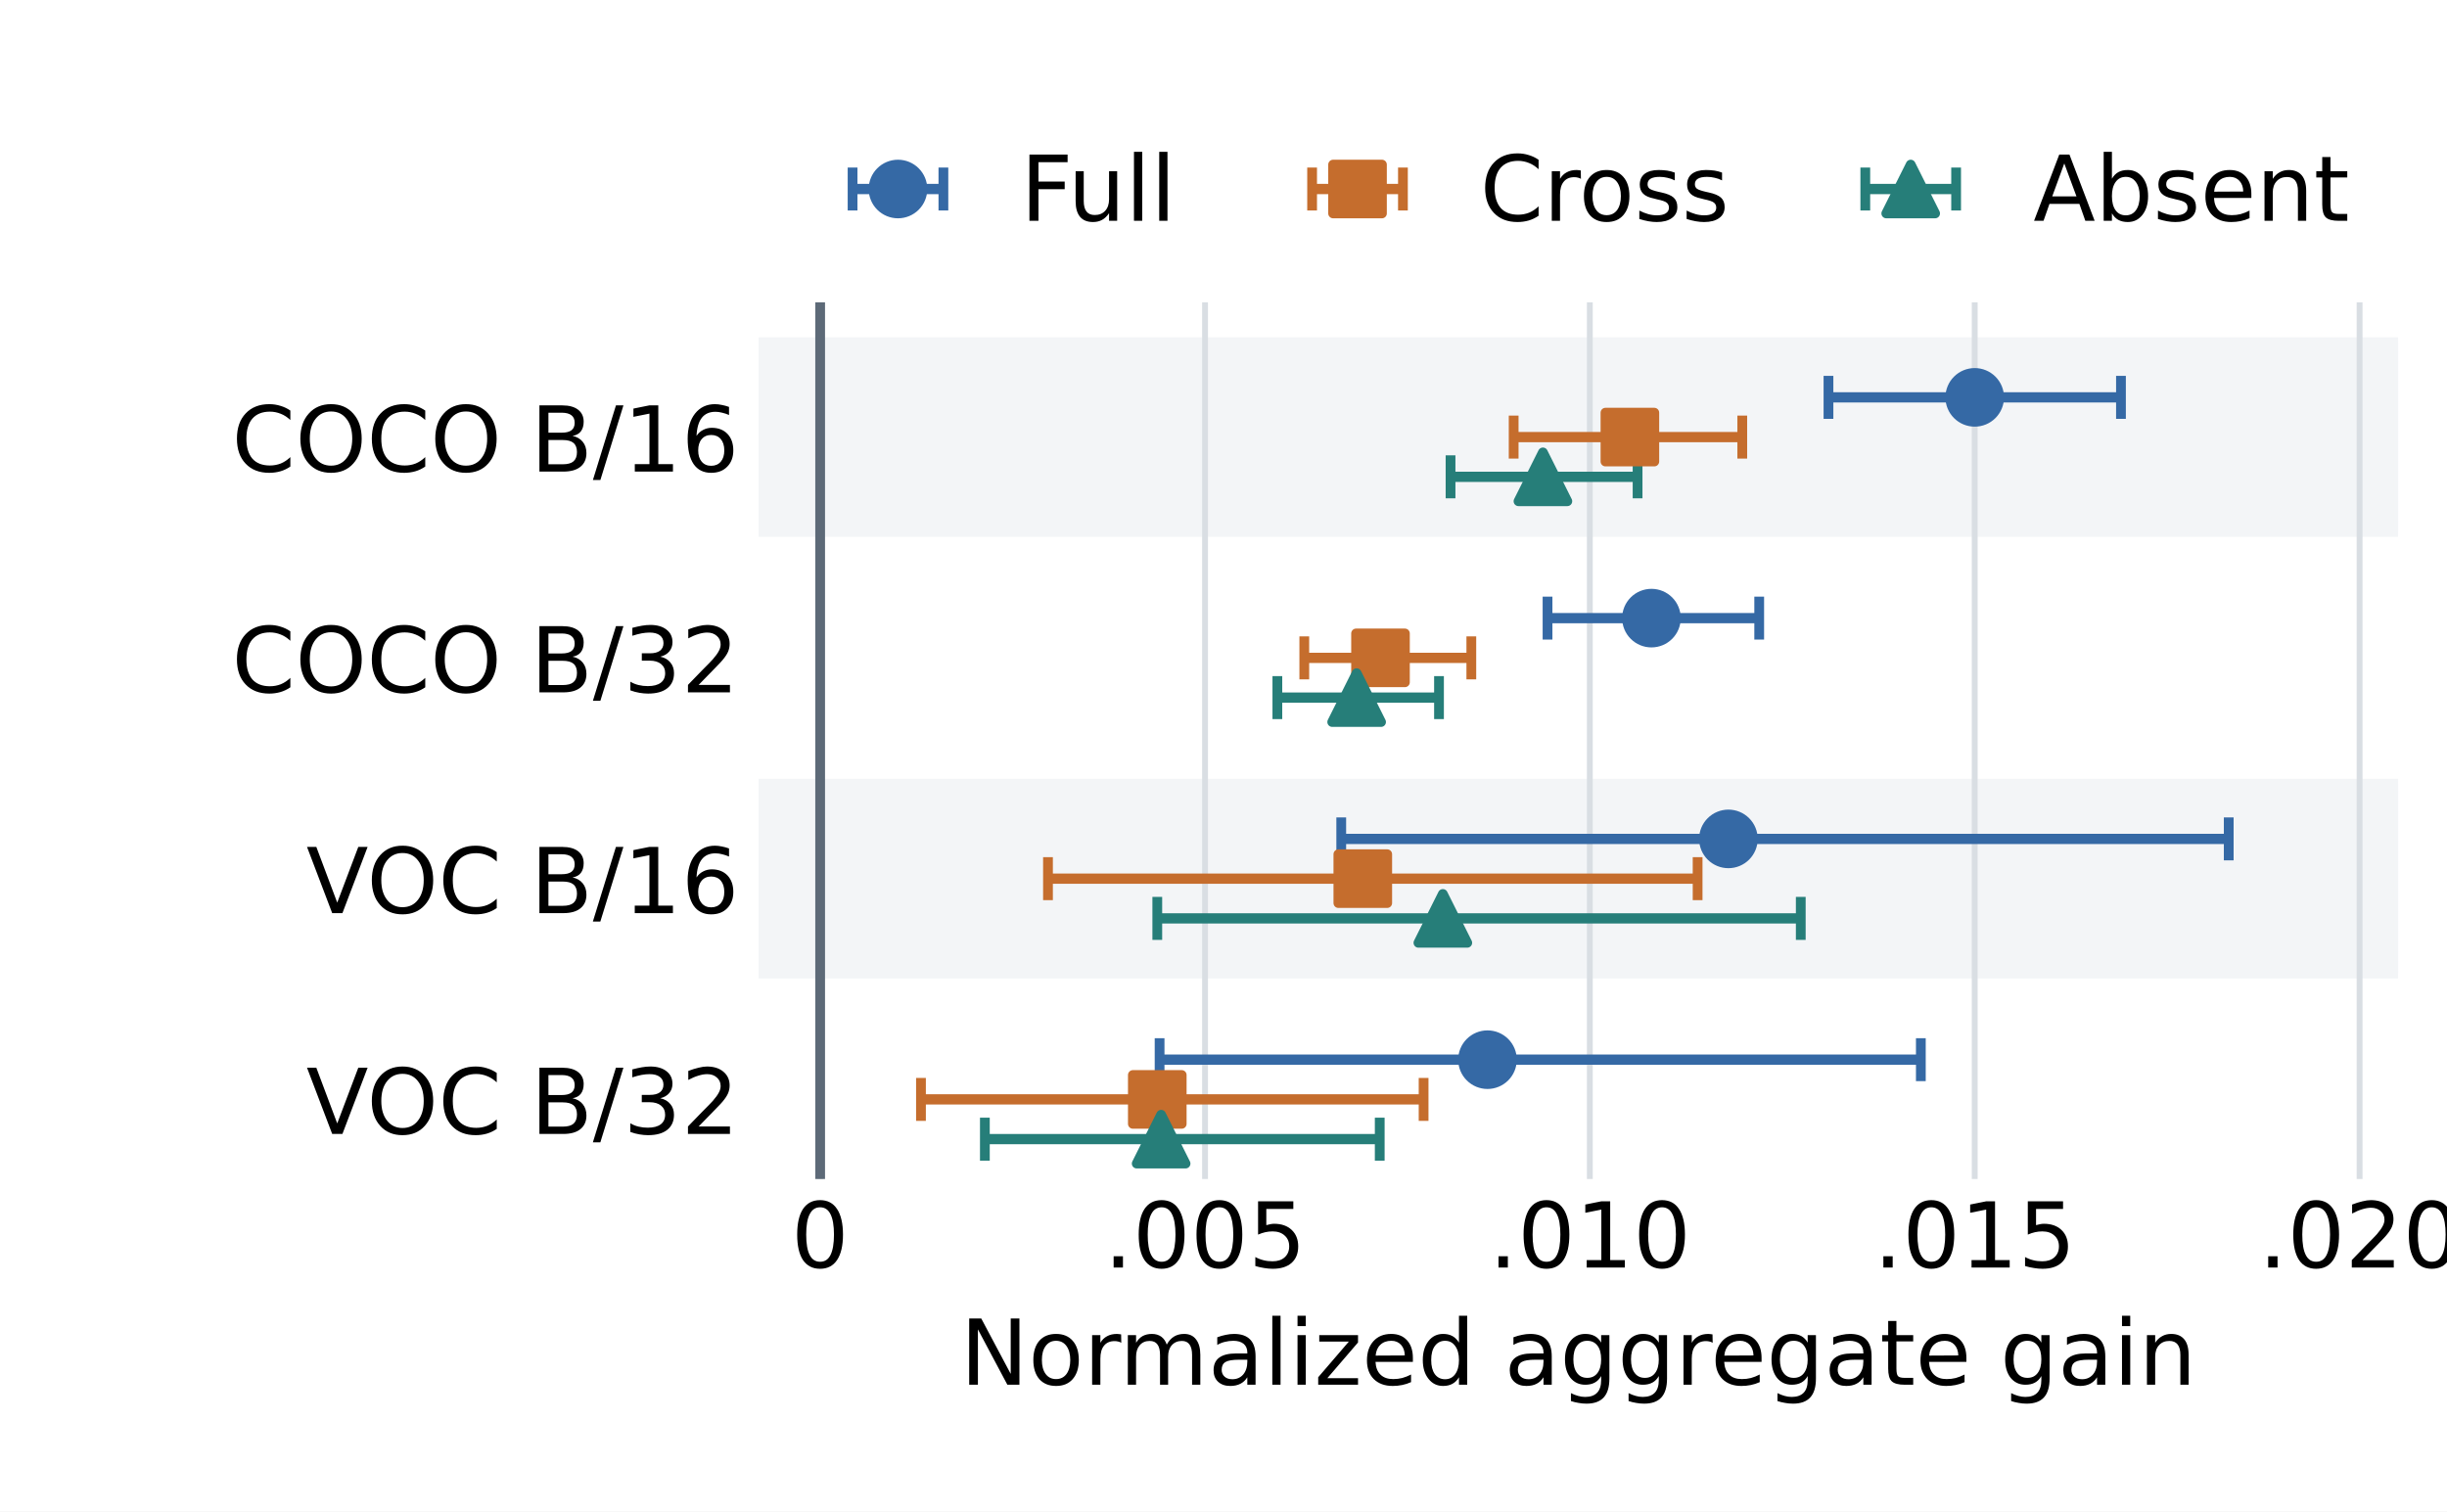
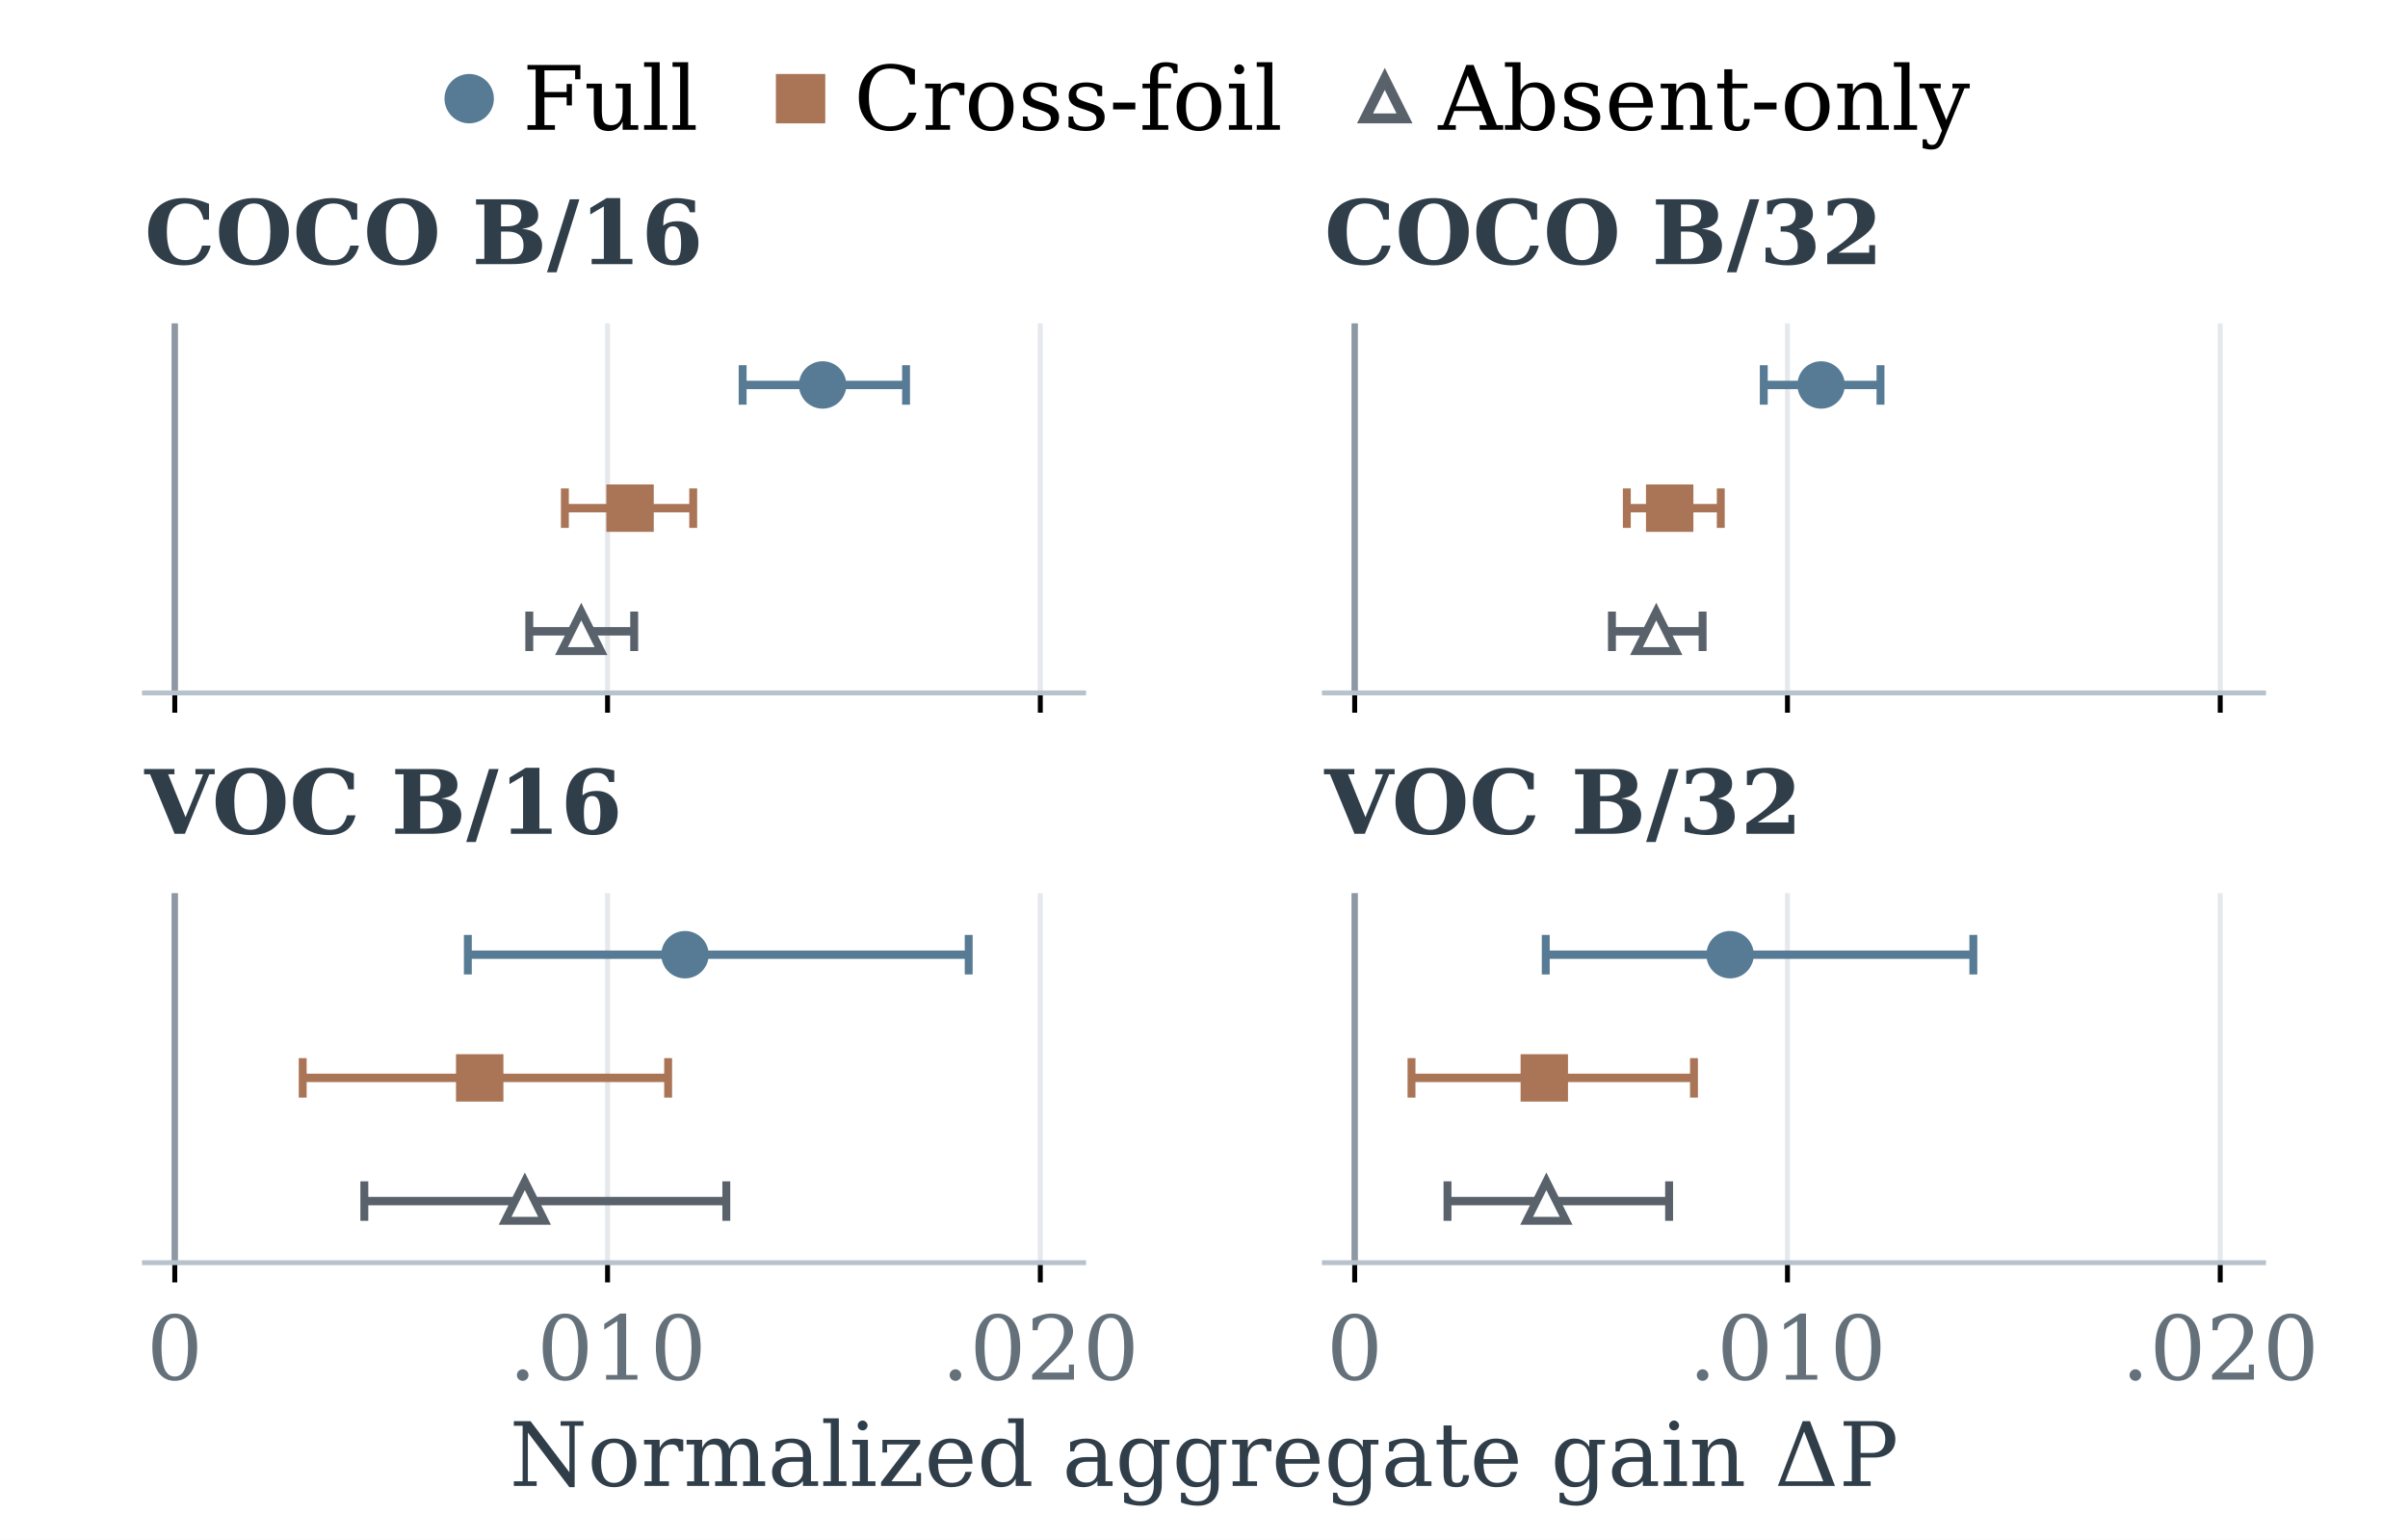
- <svg xmlns="http://www.w3.org/2000/svg" xmlns:xlink="http://www.w3.org/1999/xlink" width="250.56pt" height="154.8pt" version="1.1" viewBox="0 0 250.56 154.8">
+ <svg xmlns="http://www.w3.org/2000/svg" xmlns:xlink="http://www.w3.org/1999/xlink" width="243.78pt" height="155.906pt" viewBox="0 0 243.78 155.906" version="1.1">
  <defs>
    <style type="text/css">*{stroke-linejoin: round; stroke-linecap: butt}</style>
  </defs>
-   <g id="h">
-     <g id="i">
-       <path d="m0 154.8h250.56v-154.8h-250.56z" fill="#fff" />
-     </g>
-     <g id="j">
-       <g id="k">
-         <path d="m77.674 120.74h167.88v-89.784h-167.88z" fill="#fff" />
-       </g>
-       <g id="l">
-         <path d="m77.674 54.486h167.88v-19.445h-167.88z" clip-path="url(#a)" fill="#f3f5f7" stroke="#f3f5f7" />
-       </g>
-       <g id="m">
-         <path d="m77.674 99.705h167.88v-19.445h-167.88z" clip-path="url(#a)" fill="#f3f5f7" stroke="#f3f5f7" />
-       </g>
-       <g id="n">
-         <g id="o">
-           <g id="p">
-             <path d="m83.979 120.74v-89.784" clip-path="url(#a)" fill="none" stroke="#d9dee3" stroke-linecap="square" stroke-width=".6" />
-           </g>
-           <g id="q">
-             <text transform="rotate(-0 83.979 129.81)" x="83.979" y="129.811" font-family="'DejaVu Sans'" font-size="9.3px" text-anchor="middle">0</text>
-           </g>
-         </g>
-         <g id="r">
-           <g id="s">
-             <path d="m123.39 120.74v-89.784" clip-path="url(#a)" fill="none" stroke="#d9dee3" stroke-linecap="square" stroke-width=".6" />
-           </g>
-           <g id="t">
-             <text transform="rotate(-0 123.39 129.81)" x="123.386" y="129.811" font-family="'DejaVu Sans'" font-size="9.3px" text-anchor="middle">.005</text>
-           </g>
-         </g>
-         <g id="u">
-           <g id="v">
-             <path d="m162.79 120.74v-89.784" clip-path="url(#a)" fill="none" stroke="#d9dee3" stroke-linecap="square" stroke-width=".6" />
-           </g>
-           <g id="w">
-             <text transform="rotate(-0 162.79 129.81)" x="162.793" y="129.811" font-family="'DejaVu Sans'" font-size="9.3px" text-anchor="middle">.010</text>
-           </g>
-         </g>
-         <g id="x">
-           <g id="y">
-             <path d="m202.2 120.74v-89.784" clip-path="url(#a)" fill="none" stroke="#d9dee3" stroke-linecap="square" stroke-width=".6" />
-           </g>
-           <g id="z">
-             <text transform="rotate(-0 202.2 129.81)" x="202.201" y="129.811" font-family="'DejaVu Sans'" font-size="9.3px" text-anchor="middle">.015</text>
-           </g>
-         </g>
-         <g id="aa">
-           <g id="ab">
-             <path d="m241.61 120.74v-89.784" clip-path="url(#a)" fill="none" stroke="#d9dee3" stroke-linecap="square" stroke-width=".6" />
-           </g>
-           <g id="ac">
-             <text transform="rotate(-0 241.61 129.81)" x="241.608" y="129.811" font-family="'DejaVu Sans'" font-size="9.3px" text-anchor="middle">.020</text>
-           </g>
-         </g>
-         <g id="ad">
-           <text transform="rotate(-0 161.61 141.81)" x="161.611" y="141.811" font-family="'DejaVu Sans'" font-size="9.3px" text-anchor="middle">Normalized aggregate gain</text>
-         </g>
-       </g>
-       <g id="ae">
-         <g id="af">
-           <g id="ag">
-             <text transform="rotate(-0 75.674 48.297)" x="75.674" y="48.297" font-family="'DejaVu Sans'" font-size="9.3px" text-anchor="end">COCO B/16</text>
-           </g>
-         </g>
-         <g id="ah">
-           <g id="ai">
-             <text transform="rotate(-0 75.674 70.907)" x="75.674" y="70.907" font-family="'DejaVu Sans'" font-size="9.3px" text-anchor="end">COCO B/32</text>
-           </g>
-         </g>
-         <g id="aj">
-           <g id="ak">
-             <text transform="rotate(-0 75.674 93.516)" x="75.674" y="93.516" font-family="'DejaVu Sans'" font-size="9.3px" text-anchor="end">VOC B/16</text>
-           </g>
-         </g>
-         <g id="al">
-           <g id="am">
-             <text transform="rotate(-0 75.674 116.13)" x="75.674" y="116.126" font-family="'DejaVu Sans'" font-size="9.3px" text-anchor="end">VOC B/32</text>
-           </g>
-         </g>
-       </g>
-       <g id="an">
-         <path d="m83.979 120.74v-89.784" clip-path="url(#a)" fill="none" stroke="#5d6a78" stroke-linecap="square" />
-       </g>
-       <g id="ao" fill="none" stroke="#3569a5" stroke-width="1.05">
-         <path d="m187.23 40.694h29.95" clip-path="url(#a)" />
-         <path d="m158.46 63.303h21.674" clip-path="url(#a)" />
-         <path d="m137.34 85.913h90.873" clip-path="url(#a)" />
-         <path d="m118.74 108.52h77.948" clip-path="url(#a)" />
-       </g>
-       <g id="ap">
-         <defs>
-           <path id="d" d="m0 2.2v-4.4" stroke="#3569a5" />
-         </defs>
-         <g clip-path="url(#a)" fill="#3569a5" stroke="#3569a5">
-           <use x="187.226" y="40.694" xlink:href="#d" />
-           <use x="158.459" y="63.303" xlink:href="#d" />
-           <use x="137.336" y="85.913" xlink:href="#d" />
-           <use x="118.736" y="108.523" xlink:href="#d" />
-         </g>
-       </g>
-       <g id="aq">
-         <g clip-path="url(#a)" fill="#3569a5" stroke="#3569a5">
-           <use x="217.176" y="40.694" xlink:href="#d" />
-           <use x="180.133" y="63.303" xlink:href="#d" />
-           <use x="228.21" y="85.913" xlink:href="#d" />
-           <use x="196.684" y="108.523" xlink:href="#d" />
-         </g>
-       </g>
-       <g id="ar" fill="none" stroke="#c56d2d" stroke-width="1.05">
-         <path d="m154.99 44.763h23.408" clip-path="url(#a)" />
-         <path d="m133.55 67.373h17.103" clip-path="url(#a)" />
-         <path d="m107.31 89.983h66.52" clip-path="url(#a)" />
-         <path d="m94.303 112.59h51.466" clip-path="url(#a)" />
-       </g>
-       <g id="as">
-         <defs>
-           <path id="b" d="m0 2.2v-4.4" stroke="#c56d2d" />
-         </defs>
-         <g clip-path="url(#a)" fill="#c56d2d" stroke="#c56d2d">
-           <use x="154.991" y="44.763" xlink:href="#b" />
-           <use x="133.553" y="67.373" xlink:href="#b" />
-           <use x="107.308" y="89.983" xlink:href="#b" />
-           <use x="94.303" y="112.593" xlink:href="#b" />
-         </g>
-       </g>
-       <g id="at">
-         <g clip-path="url(#a)" fill="#c56d2d" stroke="#c56d2d">
-           <use x="178.399" y="44.763" xlink:href="#b" />
-           <use x="150.656" y="67.373" xlink:href="#b" />
-           <use x="173.827" y="89.983" xlink:href="#b" />
-           <use x="145.769" y="112.593" xlink:href="#b" />
-         </g>
-       </g>
-       <g id="au" fill="none" stroke="#267e79" stroke-width="1.05">
-         <path d="m148.53 48.833h19.152" clip-path="url(#a)" />
-         <path d="m130.79 71.443h16.551" clip-path="url(#a)" />
-         <path d="m118.5 94.053h65.889" clip-path="url(#a)" />
-         <path d="m100.85 116.66h40.432" clip-path="url(#a)" />
-       </g>
-       <g id="av">
-         <defs>
-           <path id="c" d="m0 2.2v-4.4" stroke="#267e79" />
-         </defs>
-         <g clip-path="url(#a)" fill="#267e79" stroke="#267e79">
-           <use x="148.528" y="48.833" xlink:href="#c" />
-           <use x="130.795" y="71.443" xlink:href="#c" />
-           <use x="118.5" y="94.053" xlink:href="#c" />
-           <use x="100.845" y="116.663" xlink:href="#c" />
-         </g>
-       </g>
-       <g id="aw">
-         <g clip-path="url(#a)" fill="#267e79" stroke="#267e79">
-           <use x="167.68" y="48.833" xlink:href="#c" />
-           <use x="147.346" y="71.443" xlink:href="#c" />
-           <use x="184.389" y="94.053" xlink:href="#c" />
-           <use x="141.277" y="116.663" xlink:href="#c" />
-         </g>
-       </g>
-       <g id="ax">
-         <defs>
-           <path id="f" d="m0 2.5c0.663 0 1.299-0.263 1.768-0.732s0.732-1.105 0.732-1.768-0.263-1.299-0.732-1.768-1.105-0.732-1.768-0.732-1.299 0.263-1.768 0.732-0.732 1.105-0.732 1.768 0.263 1.299 0.732 1.768 1.105 0.732 1.768 0.732z" stroke="#3569a5" />
-         </defs>
-         <g clip-path="url(#a)" fill="#3569a5" stroke="#3569a5">
-           <use x="202.201" y="40.694" xlink:href="#f" />
-           <use x="169.099" y="63.303" xlink:href="#f" />
-           <use x="176.98" y="85.913" xlink:href="#f" />
-           <use x="152.311" y="108.523" xlink:href="#f" />
-         </g>
-       </g>
-       <g id="ay">
-         <defs>
-           <path id="g" d="m-2.5 2.5h5v-5h-5z" stroke="#c56d2d" />
-         </defs>
-         <g clip-path="url(#a)" fill="#c56d2d" stroke="#c56d2d">
-           <use x="166.892" y="44.763" xlink:href="#g" />
-           <use x="141.356" y="67.373" xlink:href="#g" />
-           <use x="139.543" y="89.983" xlink:href="#g" />
-           <use x="118.5" y="112.593" xlink:href="#g" />
-         </g>
-       </g>
-       <g id="az">
-         <defs>
-           <path id="e" d="m0-2.5-2.5 5h5z" stroke="#267e79" />
-         </defs>
-         <g clip-path="url(#a)" fill="#267e79" stroke="#267e79">
-           <use x="157.986" y="48.833" xlink:href="#e" />
-           <use x="138.913" y="71.443" xlink:href="#e" />
-           <use x="147.74" y="94.053" xlink:href="#e" />
-           <use x="118.894" y="116.663" xlink:href="#e" />
-         </g>
-       </g>
-       <g id="ba">
-         <g id="bb">
-           <path d="m87.299 19.357h9.3" fill="none" stroke="#3569a5" stroke-width="1.05" />
-         </g>
-         <g id="bc">
-           <use x="87.299" y="19.357" fill="#3569a5" stroke="#3569a5" xlink:href="#d" />
-         </g>
-         <g id="bd">
-           <use x="96.599" y="19.357" fill="#3569a5" stroke="#3569a5" xlink:href="#d" />
-         </g>
-         <g id="be">
-           <use x="91.949" y="19.357" fill="#3569a5" stroke="#3569a5" xlink:href="#f" />
-         </g>
-         <g id="bf">
-           <text transform="rotate(-0 104.5 22.612)" x="104.504" y="22.612" font-family="'DejaVu Sans'" font-size="9.3px">Full</text>
-         </g>
-         <g id="bg">
-           <path d="m134.35 19.357h9.3" fill="none" stroke="#c56d2d" stroke-width="1.05" />
-         </g>
-         <g id="bh">
-           <use x="134.353" y="19.357" fill="#c56d2d" stroke="#c56d2d" xlink:href="#b" />
-         </g>
-         <g id="bi">
-           <use x="143.653" y="19.357" fill="#c56d2d" stroke="#c56d2d" xlink:href="#b" />
-         </g>
-         <g id="bj">
-           <use x="139.003" y="19.357" fill="#c56d2d" stroke="#c56d2d" xlink:href="#g" />
-         </g>
-         <g id="bk">
-           <text transform="rotate(-0 151.56 22.612)" x="151.558" y="22.612" font-family="'DejaVu Sans'" font-size="9.3px">Cross</text>
-         </g>
-         <g id="bl">
-           <path d="m191 19.357h9.3" fill="none" stroke="#267e79" stroke-width="1.05" />
-         </g>
-         <g id="bm">
-           <use x="190.996" y="19.357" fill="#267e79" stroke="#267e79" xlink:href="#c" />
-         </g>
-         <g id="bn">
-           <use x="200.296" y="19.357" fill="#267e79" stroke="#267e79" xlink:href="#c" />
-         </g>
-         <g id="bo">
-           <use x="195.646" y="19.357" fill="#267e79" stroke="#267e79" xlink:href="#e" />
-         </g>
-         <g id="bp">
-           <text transform="rotate(-0 208.2 22.612)" x="208.201" y="22.612" font-family="'DejaVu Sans'" font-size="9.3px">Absent</text>
-         </g>
+   <g id="figure_1">
+     <g id="patch_1">
+       <path d="M 0 155.906  L 243.78 155.906  L 243.78 0  L 0 0  z " style="fill: #ffffff" />
+     </g>
+     <g id="axes_1">
+       <g id="patch_2">
+         <path d="M 14.627 70.157  L 109.701 70.157  L 109.701 32.74  L 14.627 32.74  z " style="fill: #ffffff" />
+       </g>
+       <g id="line2d_1">
+         <path d="M 17.694 70.157  L 17.694 32.74  " clip-path="url(#pe56bb633c8)" style="fill: none; stroke: #8d98a4; stroke-width: 0.65; stroke-linecap: round" />
+       </g>
+       <g id="line2d_2">
+         <path d="M 61.507 70.157  L 61.507 32.74  " clip-path="url(#pe56bb633c8)" style="fill: none; stroke: #e5e8ec; stroke-width: 0.5; stroke-linecap: round" />
+       </g>
+       <g id="line2d_3">
+         <path d="M 105.319 70.157  L 105.319 32.74  " clip-path="url(#pe56bb633c8)" style="fill: none; stroke: #e5e8ec; stroke-width: 0.5; stroke-linecap: round" />
+       </g>
+       <g id="matplotlib.axis_1">
+         <g id="xtick_1">
+           <g id="line2d_4">
+             <defs>
+               <path id="m0c79286237" d="M 0 0  L 0 2  " style="stroke: #000000; stroke-width: 0.5" />
+             </defs>
+             <g>
+               <use xlink:href="#m0c79286237" x="17.694" y="70.157" style="stroke: #000000; stroke-width: 0.5" />
+             </g>
+           </g>
+         </g>
+         <g id="xtick_2">
+           <g id="line2d_5">
+             <g>
+               <use xlink:href="#m0c79286237" x="61.507" y="70.157" style="stroke: #000000; stroke-width: 0.5" />
+             </g>
+           </g>
+         </g>
+         <g id="xtick_3">
+           <g id="line2d_6">
+             <g>
+               <use xlink:href="#m0c79286237" x="105.319" y="70.157" style="stroke: #000000; stroke-width: 0.5" />
+             </g>
+           </g>
+         </g>
+       </g>
+       <g id="matplotlib.axis_2" />
+       <g id="LineCollection_1">
+         <path d="M 75.182 38.976  L 91.726 38.976  " clip-path="url(#pe56bb633c8)" style="fill: none; stroke: #577b95; stroke-width: 0.85" />
+       </g>
+       <g id="line2d_7">
+         <defs>
+           <path id="m65829a026d" d="M 0 2  L 0 -2  " style="stroke: #577b95; stroke-width: 0.8" />
+         </defs>
+         <g clip-path="url(#pe56bb633c8)">
+           <use xlink:href="#m65829a026d" x="75.182" y="38.976" style="fill: #577b95; stroke: #577b95; stroke-width: 0.8" />
+         </g>
+       </g>
+       <g id="line2d_8">
+         <g clip-path="url(#pe56bb633c8)">
+           <use xlink:href="#m65829a026d" x="91.726" y="38.976" style="fill: #577b95; stroke: #577b95; stroke-width: 0.8" />
+         </g>
+       </g>
+       <g id="LineCollection_2">
+         <path d="M 57.187 51.449  L 70.179 51.449  " clip-path="url(#pe56bb633c8)" style="fill: none; stroke: #aa7556; stroke-width: 0.85" />
+       </g>
+       <g id="line2d_9">
+         <defs>
+           <path id="ma443a0b79e" d="M 0 2  L 0 -2  " style="stroke: #aa7556; stroke-width: 0.8" />
+         </defs>
+         <g clip-path="url(#pe56bb633c8)">
+           <use xlink:href="#ma443a0b79e" x="57.187" y="51.449" style="fill: #aa7556; stroke: #aa7556; stroke-width: 0.8" />
+         </g>
+       </g>
+       <g id="line2d_10">
+         <g clip-path="url(#pe56bb633c8)">
+           <use xlink:href="#ma443a0b79e" x="70.179" y="51.449" style="fill: #aa7556; stroke: #aa7556; stroke-width: 0.8" />
+         </g>
+       </g>
+       <g id="LineCollection_3">
+         <path d="M 53.584 63.921  L 64.203 63.921  " clip-path="url(#pe56bb633c8)" style="fill: none; stroke: #59616b; stroke-width: 0.85" />
+       </g>
+       <g id="line2d_11">
+         <defs>
+           <path id="m7bdd3cff75" d="M 0 2  L 0 -2  " style="stroke: #59616b; stroke-width: 0.8" />
+         </defs>
+         <g clip-path="url(#pe56bb633c8)">
+           <use xlink:href="#m7bdd3cff75" x="53.584" y="63.921" style="fill: #59616b; stroke: #59616b; stroke-width: 0.8" />
+         </g>
+       </g>
+       <g id="line2d_12">
+         <g clip-path="url(#pe56bb633c8)">
+           <use xlink:href="#m7bdd3cff75" x="64.203" y="63.921" style="fill: #59616b; stroke: #59616b; stroke-width: 0.8" />
+         </g>
+       </g>
+       <g id="line2d_13">
+         <defs>
+           <path id="ma5262f2f21" d="M 0 2  C 0.53 2 1.039 1.789 1.414 1.414  C 1.789 1.039 2 0.53 2 0  C 2 -0.53 1.789 -1.039 1.414 -1.414  C 1.039 -1.789 0.53 -2 0 -2  C -0.53 -2 -1.039 -1.789 -1.414 -1.414  C -1.789 -1.039 -2 -0.53 -2 0  C -2 0.53 -1.789 1.039 -1.414 1.414  C -1.039 1.789 -0.53 2 0 2  z " style="stroke: #577b95; stroke-width: 0.8" />
+         </defs>
+         <g clip-path="url(#pe56bb633c8)">
+           <use xlink:href="#ma5262f2f21" x="83.282" y="38.976" style="fill: #577b95; stroke: #577b95; stroke-width: 0.8" />
+         </g>
+       </g>
+       <g id="line2d_14">
+         <defs>
+           <path id="med80755be3" d="M -2 2  L 2 2  L 2 -2  L -2 -2  z " style="stroke: #aa7556; stroke-width: 0.8; stroke-linejoin: miter" />
+         </defs>
+         <g clip-path="url(#pe56bb633c8)">
+           <use xlink:href="#med80755be3" x="63.785" y="51.449" style="fill: #aa7556; stroke: #aa7556; stroke-width: 0.8; stroke-linejoin: miter" />
+         </g>
+       </g>
+       <g id="line2d_15">
+         <defs>
+           <path id="madb6b5170d" d="M 0 -2  L -2 2  L 2 2  z " style="stroke: #59616b; stroke-width: 0.8; stroke-linejoin: miter" />
+         </defs>
+         <g clip-path="url(#pe56bb633c8)">
+           <use xlink:href="#madb6b5170d" x="58.844" y="63.921" style="fill: #ffffff; stroke: #59616b; stroke-width: 0.8; stroke-linejoin: miter" />
+         </g>
+       </g>
+       <g id="patch_3">
+         <path d="M 14.627 70.157  L 109.701 70.157  " style="fill: none; stroke: #b8c2cc; stroke-width: 0.5; stroke-linejoin: miter; stroke-linecap: square" />
+       </g>
+       <g id="text_1">
+         <text style="font-weight: 700; font-size: 9px; font-family: 'DejaVu Serif'; text-anchor: start; fill: #303e4a" x="14.627" y="26.74" transform="rotate(-0 14.62677 26.74016)">COCO B/16</text>
+       </g>
+     </g>
+     <g id="axes_2">
+       <g id="patch_4">
+         <path d="M 134.079 70.157  L 229.153 70.157  L 229.153 32.74  L 134.079 32.74  z " style="fill: #ffffff" />
+       </g>
+       <g id="line2d_16">
+         <path d="M 137.146 70.157  L 137.146 32.74  " clip-path="url(#p3dda42414e)" style="fill: none; stroke: #8d98a4; stroke-width: 0.65; stroke-linecap: round" />
+       </g>
+       <g id="line2d_17">
+         <path d="M 180.959 70.157  L 180.959 32.74  " clip-path="url(#p3dda42414e)" style="fill: none; stroke: #e5e8ec; stroke-width: 0.5; stroke-linecap: round" />
+       </g>
+       <g id="line2d_18">
+         <path d="M 224.771 70.157  L 224.771 32.74  " clip-path="url(#p3dda42414e)" style="fill: none; stroke: #e5e8ec; stroke-width: 0.5; stroke-linecap: round" />
+       </g>
+       <g id="matplotlib.axis_3">
+         <g id="xtick_4">
+           <g id="line2d_19">
+             <g>
+               <use xlink:href="#m0c79286237" x="137.146" y="70.157" style="stroke: #000000; stroke-width: 0.5" />
+             </g>
+           </g>
+         </g>
+         <g id="xtick_5">
+           <g id="line2d_20">
+             <g>
+               <use xlink:href="#m0c79286237" x="180.959" y="70.157" style="stroke: #000000; stroke-width: 0.5" />
+             </g>
+           </g>
+         </g>
+         <g id="xtick_6">
+           <g id="line2d_21">
+             <g>
+               <use xlink:href="#m0c79286237" x="224.771" y="70.157" style="stroke: #000000; stroke-width: 0.5" />
+             </g>
+           </g>
+         </g>
+       </g>
+       <g id="matplotlib.axis_4" />
+       <g id="LineCollection_4">
+         <path d="M 178.56 38.976  L 190.377 38.976  " clip-path="url(#p3dda42414e)" style="fill: none; stroke: #577b95; stroke-width: 0.85" />
+       </g>
+       <g id="line2d_22">
+         <g clip-path="url(#p3dda42414e)">
+           <use xlink:href="#m65829a026d" x="178.56" y="38.976" style="fill: #577b95; stroke: #577b95; stroke-width: 0.8" />
+         </g>
+       </g>
+       <g id="line2d_23">
+         <g clip-path="url(#p3dda42414e)">
+           <use xlink:href="#m65829a026d" x="190.377" y="38.976" style="fill: #577b95; stroke: #577b95; stroke-width: 0.8" />
+         </g>
+       </g>
+       <g id="LineCollection_5">
+         <path d="M 164.695 51.449  L 174.207 51.449  " clip-path="url(#p3dda42414e)" style="fill: none; stroke: #aa7556; stroke-width: 0.85" />
+       </g>
+       <g id="line2d_24">
+         <g clip-path="url(#p3dda42414e)">
+           <use xlink:href="#ma443a0b79e" x="164.695" y="51.449" style="fill: #aa7556; stroke: #aa7556; stroke-width: 0.8" />
+         </g>
+       </g>
+       <g id="line2d_25">
+         <g clip-path="url(#p3dda42414e)">
+           <use xlink:href="#ma443a0b79e" x="174.207" y="51.449" style="fill: #aa7556; stroke: #aa7556; stroke-width: 0.8" />
+         </g>
+       </g>
+       <g id="LineCollection_6">
+         <path d="M 163.19 63.921  L 172.366 63.921  " clip-path="url(#p3dda42414e)" style="fill: none; stroke: #59616b; stroke-width: 0.85" />
+       </g>
+       <g id="line2d_26">
+         <g clip-path="url(#p3dda42414e)">
+           <use xlink:href="#m7bdd3cff75" x="163.19" y="63.921" style="fill: #59616b; stroke: #59616b; stroke-width: 0.8" />
+         </g>
+       </g>
+       <g id="line2d_27">
+         <g clip-path="url(#p3dda42414e)">
+           <use xlink:href="#m7bdd3cff75" x="172.366" y="63.921" style="fill: #59616b; stroke: #59616b; stroke-width: 0.8" />
+         </g>
+       </g>
+       <g id="line2d_28">
+         <g clip-path="url(#p3dda42414e)">
+           <use xlink:href="#ma5262f2f21" x="184.364" y="38.976" style="fill: #577b95; stroke: #577b95; stroke-width: 0.8" />
+         </g>
+       </g>
+       <g id="line2d_29">
+         <g clip-path="url(#p3dda42414e)">
+           <use xlink:href="#med80755be3" x="169.035" y="51.449" style="fill: #aa7556; stroke: #aa7556; stroke-width: 0.8; stroke-linejoin: miter" />
+         </g>
+       </g>
+       <g id="line2d_30">
+         <g clip-path="url(#p3dda42414e)">
+           <use xlink:href="#madb6b5170d" x="167.674" y="63.921" style="fill: #ffffff; stroke: #59616b; stroke-width: 0.8; stroke-linejoin: miter" />
+         </g>
+       </g>
+       <g id="patch_5">
+         <path d="M 134.079 70.157  L 229.153 70.157  " style="fill: none; stroke: #b8c2cc; stroke-width: 0.5; stroke-linejoin: miter; stroke-linecap: square" />
+       </g>
+       <g id="text_2">
+         <text style="font-weight: 700; font-size: 9px; font-family: 'DejaVu Serif'; text-anchor: start; fill: #303e4a" x="134.079" y="26.74" transform="rotate(-0 134.0787 26.74016)">COCO B/32</text>
+       </g>
+     </g>
+     <g id="axes_3">
+       <g id="patch_6">
+         <path d="M 14.627 127.843  L 109.701 127.843  L 109.701 90.425  L 14.627 90.425  z " style="fill: #ffffff" />
+       </g>
+       <g id="line2d_31">
+         <path d="M 17.694 127.843  L 17.694 90.425  " clip-path="url(#pc5b4bbcf98)" style="fill: none; stroke: #8d98a4; stroke-width: 0.65; stroke-linecap: round" />
+       </g>
+       <g id="line2d_32">
+         <path d="M 61.507 127.843  L 61.507 90.425  " clip-path="url(#pc5b4bbcf98)" style="fill: none; stroke: #e5e8ec; stroke-width: 0.5; stroke-linecap: round" />
+       </g>
+       <g id="line2d_33">
+         <path d="M 105.319 127.843  L 105.319 90.425  " clip-path="url(#pc5b4bbcf98)" style="fill: none; stroke: #e5e8ec; stroke-width: 0.5; stroke-linecap: round" />
+       </g>
+       <g id="matplotlib.axis_5">
+         <g id="xtick_7">
+           <g id="line2d_34">
+             <g>
+               <use xlink:href="#m0c79286237" x="17.694" y="127.843" style="stroke: #000000; stroke-width: 0.5" />
+             </g>
+           </g>
+           <g id="text_3">
+             <text style="font-size: 9px; font-family: 'DejaVu Serif'; text-anchor: middle; fill: #64717b" x="17.694" y="139.681" transform="rotate(-0 17.69367 139.6811)">0</text>
+           </g>
+         </g>
+         <g id="xtick_8">
+           <g id="line2d_35">
+             <g>
+               <use xlink:href="#m0c79286237" x="61.507" y="127.843" style="stroke: #000000; stroke-width: 0.5" />
+             </g>
+           </g>
+           <g id="text_4">
+             <text style="font-size: 9px; font-family: 'DejaVu Serif'; text-anchor: middle; fill: #64717b" x="61.507" y="139.681" transform="rotate(-0 61.50659 139.6811)">.010</text>
+           </g>
+         </g>
+         <g id="xtick_9">
+           <g id="line2d_36">
+             <g>
+               <use xlink:href="#m0c79286237" x="105.319" y="127.843" style="stroke: #000000; stroke-width: 0.5" />
+             </g>
+           </g>
+           <g id="text_5">
+             <text style="font-size: 9px; font-family: 'DejaVu Serif'; text-anchor: middle; fill: #64717b" x="105.319" y="139.681" transform="rotate(-0 105.3195 139.6811)">.020</text>
+           </g>
+         </g>
+       </g>
+       <g id="matplotlib.axis_6" />
+       <g id="LineCollection_7">
+         <path d="M 47.364 96.661  L 98.068 96.661  " clip-path="url(#pc5b4bbcf98)" style="fill: none; stroke: #577b95; stroke-width: 0.85" />
+       </g>
+       <g id="line2d_37">
+         <g clip-path="url(#pc5b4bbcf98)">
+           <use xlink:href="#m65829a026d" x="47.364" y="96.661" style="fill: #577b95; stroke: #577b95; stroke-width: 0.8" />
+         </g>
+       </g>
+       <g id="line2d_38">
+         <g clip-path="url(#pc5b4bbcf98)">
+           <use xlink:href="#m65829a026d" x="98.068" y="96.661" style="fill: #577b95; stroke: #577b95; stroke-width: 0.8" />
+         </g>
+       </g>
+       <g id="LineCollection_8">
+         <path d="M 30.645 109.134  L 67.64 109.134  " clip-path="url(#pc5b4bbcf98)" style="fill: none; stroke: #aa7556; stroke-width: 0.85" />
+       </g>
+       <g id="line2d_39">
+         <g clip-path="url(#pc5b4bbcf98)">
+           <use xlink:href="#ma443a0b79e" x="30.645" y="109.134" style="fill: #aa7556; stroke: #aa7556; stroke-width: 0.8" />
+         </g>
+       </g>
+       <g id="line2d_40">
+         <g clip-path="url(#pc5b4bbcf98)">
+           <use xlink:href="#ma443a0b79e" x="67.64" y="109.134" style="fill: #aa7556; stroke: #aa7556; stroke-width: 0.8" />
+         </g>
+       </g>
+       <g id="LineCollection_9">
+         <path d="M 36.885 121.606  L 73.529 121.606  " clip-path="url(#pc5b4bbcf98)" style="fill: none; stroke: #59616b; stroke-width: 0.85" />
+       </g>
+       <g id="line2d_41">
+         <g clip-path="url(#pc5b4bbcf98)">
+           <use xlink:href="#m7bdd3cff75" x="36.885" y="121.606" style="fill: #59616b; stroke: #59616b; stroke-width: 0.8" />
+         </g>
+       </g>
+       <g id="line2d_42">
+         <g clip-path="url(#pc5b4bbcf98)">
+           <use xlink:href="#m7bdd3cff75" x="73.529" y="121.606" style="fill: #59616b; stroke: #59616b; stroke-width: 0.8" />
+         </g>
+       </g>
+       <g id="line2d_43">
+         <g clip-path="url(#pc5b4bbcf98)">
+           <use xlink:href="#ma5262f2f21" x="69.347" y="96.661" style="fill: #577b95; stroke: #577b95; stroke-width: 0.8" />
+         </g>
+       </g>
+       <g id="line2d_44">
+         <g clip-path="url(#pc5b4bbcf98)">
+           <use xlink:href="#med80755be3" x="48.563" y="109.134" style="fill: #aa7556; stroke: #aa7556; stroke-width: 0.8; stroke-linejoin: miter" />
+         </g>
+       </g>
+       <g id="line2d_45">
+         <g clip-path="url(#pc5b4bbcf98)">
+           <use xlink:href="#madb6b5170d" x="53.132" y="121.606" style="fill: #ffffff; stroke: #59616b; stroke-width: 0.8; stroke-linejoin: miter" />
+         </g>
+       </g>
+       <g id="patch_7">
+         <path d="M 14.627 127.843  L 109.701 127.843  " style="fill: none; stroke: #b8c2cc; stroke-width: 0.5; stroke-linejoin: miter; stroke-linecap: square" />
+       </g>
+       <g id="text_6">
+         <text style="font-weight: 700; font-size: 9px; font-family: 'DejaVu Serif'; text-anchor: start; fill: #303e4a" x="14.627" y="84.425" transform="rotate(-0 14.62677 84.4252)">VOC B/16</text>
+       </g>
+     </g>
+     <g id="axes_4">
+       <g id="patch_8">
+         <path d="M 134.079 127.843  L 229.153 127.843  L 229.153 90.425  L 134.079 90.425  z " style="fill: #ffffff" />
+       </g>
+       <g id="line2d_46">
+         <path d="M 137.146 127.843  L 137.146 90.425  " clip-path="url(#pc8079f4e3c)" style="fill: none; stroke: #8d98a4; stroke-width: 0.65; stroke-linecap: round" />
+       </g>
+       <g id="line2d_47">
+         <path d="M 180.959 127.843  L 180.959 90.425  " clip-path="url(#pc8079f4e3c)" style="fill: none; stroke: #e5e8ec; stroke-width: 0.5; stroke-linecap: round" />
+       </g>
+       <g id="line2d_48">
+         <path d="M 224.771 127.843  L 224.771 90.425  " clip-path="url(#pc8079f4e3c)" style="fill: none; stroke: #e5e8ec; stroke-width: 0.5; stroke-linecap: round" />
+       </g>
+       <g id="matplotlib.axis_7">
+         <g id="xtick_10">
+           <g id="line2d_49">
+             <g>
+               <use xlink:href="#m0c79286237" x="137.146" y="127.843" style="stroke: #000000; stroke-width: 0.5" />
+             </g>
+           </g>
+           <g id="text_7">
+             <text style="font-size: 9px; font-family: 'DejaVu Serif'; text-anchor: middle; fill: #64717b" x="137.146" y="139.681" transform="rotate(-0 137.1456 139.6811)">0</text>
+           </g>
+         </g>
+         <g id="xtick_11">
+           <g id="line2d_50">
+             <g>
+               <use xlink:href="#m0c79286237" x="180.959" y="127.843" style="stroke: #000000; stroke-width: 0.5" />
+             </g>
+           </g>
+           <g id="text_8">
+             <text style="font-size: 9px; font-family: 'DejaVu Serif'; text-anchor: middle; fill: #64717b" x="180.959" y="139.681" transform="rotate(-0 180.9586 139.6811)">.010</text>
+           </g>
+         </g>
+         <g id="xtick_12">
+           <g id="line2d_51">
+             <g>
+               <use xlink:href="#m0c79286237" x="224.771" y="127.843" style="stroke: #000000; stroke-width: 0.5" />
+             </g>
+           </g>
+           <g id="text_9">
+             <text style="font-size: 9px; font-family: 'DejaVu Serif'; text-anchor: middle; fill: #64717b" x="224.771" y="139.681" transform="rotate(-0 224.7715 139.6811)">.020</text>
+           </g>
+         </g>
+       </g>
+       <g id="matplotlib.axis_8" />
+       <g id="LineCollection_10">
+         <path d="M 156.488 96.661  L 199.776 96.661  " clip-path="url(#pc8079f4e3c)" style="fill: none; stroke: #577b95; stroke-width: 0.85" />
+       </g>
+       <g id="line2d_52">
+         <g clip-path="url(#pc8079f4e3c)">
+           <use xlink:href="#m65829a026d" x="156.488" y="96.661" style="fill: #577b95; stroke: #577b95; stroke-width: 0.8" />
+         </g>
+       </g>
+       <g id="line2d_53">
+         <g clip-path="url(#pc8079f4e3c)">
+           <use xlink:href="#m65829a026d" x="199.776" y="96.661" style="fill: #577b95; stroke: #577b95; stroke-width: 0.8" />
+         </g>
+       </g>
+       <g id="LineCollection_11">
+         <path d="M 142.898 109.134  L 171.495 109.134  " clip-path="url(#pc8079f4e3c)" style="fill: none; stroke: #aa7556; stroke-width: 0.85" />
+       </g>
+       <g id="line2d_54">
+         <g clip-path="url(#pc8079f4e3c)">
+           <use xlink:href="#ma443a0b79e" x="142.898" y="109.134" style="fill: #aa7556; stroke: #aa7556; stroke-width: 0.8" />
+         </g>
+       </g>
+       <g id="line2d_55">
+         <g clip-path="url(#pc8079f4e3c)">
+           <use xlink:href="#ma443a0b79e" x="171.495" y="109.134" style="fill: #aa7556; stroke: #aa7556; stroke-width: 0.8" />
+         </g>
+       </g>
+       <g id="LineCollection_12">
+         <path d="M 146.541 121.606  L 168.977 121.606  " clip-path="url(#pc8079f4e3c)" style="fill: none; stroke: #59616b; stroke-width: 0.85" />
+       </g>
+       <g id="line2d_56">
+         <g clip-path="url(#pc8079f4e3c)">
+           <use xlink:href="#m7bdd3cff75" x="146.541" y="121.606" style="fill: #59616b; stroke: #59616b; stroke-width: 0.8" />
+         </g>
+       </g>
+       <g id="line2d_57">
+         <g clip-path="url(#pc8079f4e3c)">
+           <use xlink:href="#m7bdd3cff75" x="168.977" y="121.606" style="fill: #59616b; stroke: #59616b; stroke-width: 0.8" />
+         </g>
+       </g>
+       <g id="line2d_58">
+         <g clip-path="url(#pc8079f4e3c)">
+           <use xlink:href="#ma5262f2f21" x="175.15" y="96.661" style="fill: #577b95; stroke: #577b95; stroke-width: 0.8" />
+         </g>
+       </g>
+       <g id="line2d_59">
+         <g clip-path="url(#pc8079f4e3c)">
+           <use xlink:href="#med80755be3" x="156.341" y="109.134" style="fill: #aa7556; stroke: #aa7556; stroke-width: 0.8; stroke-linejoin: miter" />
+         </g>
+       </g>
+       <g id="line2d_60">
+         <g clip-path="url(#pc8079f4e3c)">
+           <use xlink:href="#madb6b5170d" x="156.551" y="121.606" style="fill: #ffffff; stroke: #59616b; stroke-width: 0.8; stroke-linejoin: miter" />
+         </g>
+       </g>
+       <g id="patch_9">
+         <path d="M 134.079 127.843  L 229.153 127.843  " style="fill: none; stroke: #b8c2cc; stroke-width: 0.5; stroke-linejoin: miter; stroke-linecap: square" />
+       </g>
+       <g id="text_10">
+         <text style="font-weight: 700; font-size: 9px; font-family: 'DejaVu Serif'; text-anchor: start; fill: #303e4a" x="134.079" y="84.425" transform="rotate(-0 134.0787 84.4252)">VOC B/32</text>
+       </g>
+     </g>
+     <g id="text_11">
+       <text style="font-size: 9px; font-family: 'DejaVu Serif'; text-anchor: middle; fill: #303e4a" x="121.89" y="150.449" transform="rotate(-0 121.8898 150.4488)">Normalized aggregate gain ΔP</text>
+     </g>
+     <g id="legend_1">
+       <g id="line2d_61">
+         <path d="M 44.35 9.989  L 47.5 9.989  L 50.65 9.989  " style="fill: none" />
+         <defs>
+           <path id="m094902ec7f" d="M 0 2  C 0.53 2 1.039 1.789 1.414 1.414  C 1.789 1.039 2 0.53 2 0  C 2 -0.53 1.789 -1.039 1.414 -1.414  C 1.039 -1.789 0.53 -2 0 -2  C -0.53 -2 -1.039 -1.789 -1.414 -1.414  C -1.789 -1.039 -2 -0.53 -2 0  C -2 0.53 -1.789 1.039 -1.414 1.414  C -1.039 1.789 -0.53 2 0 2  z " style="stroke: #577b95" />
+         </defs>
+         <g>
+           <use xlink:href="#m094902ec7f" x="47.5" y="9.989" style="fill: #577b95; stroke: #577b95" />
+         </g>
+       </g>
+       <g id="text_12">
+         <text style="font-size: 9px; font-family: 'DejaVu Serif'; text-anchor: start" x="52.9" y="13.139" transform="rotate(-0 52.89984 13.13859)">Full</text>
+       </g>
+       <g id="line2d_62">
+         <path d="M 77.899 9.989  L 81.049 9.989  L 84.199 9.989  " style="fill: none" />
+         <defs>
+           <path id="mc9d8932d63" d="M -2 2  L 2 2  L 2 -2  L -2 -2  z " style="stroke: #aa7556; stroke-linejoin: miter" />
+         </defs>
+         <g>
+           <use xlink:href="#mc9d8932d63" x="81.049" y="9.989" style="fill: #aa7556; stroke: #aa7556; stroke-linejoin: miter" />
+         </g>
+       </g>
+       <g id="text_13">
+         <text style="font-size: 9px; font-family: 'DejaVu Serif'; text-anchor: start" x="86.449" y="13.139" transform="rotate(-0 86.44875 13.13859)">Cross-foil</text>
+       </g>
+       <g id="line2d_63">
+         <path d="M 137.04 9.989  L 140.19 9.989  L 143.34 9.989  " style="fill: none" />
+         <defs>
+           <path id="m732934f812" d="M 0 -2  L -2 2  L 2 2  z " style="stroke: #59616b; stroke-linejoin: miter" />
+         </defs>
+         <g>
+           <use xlink:href="#m732934f812" x="140.19" y="9.989" style="fill: #ffffff; stroke: #59616b; stroke-linejoin: miter" />
+         </g>
+       </g>
+       <g id="text_14">
+         <text style="font-size: 9px; font-family: 'DejaVu Serif'; text-anchor: start" x="145.59" y="13.139" transform="rotate(-0 145.59 13.13859)">Absent-only</text>
      </g>
    </g>
  </g>
  <defs>
-     <clipPath id="a">
-       <rect x="77.674" y="30.96" width="167.88" height="89.784" />
+     <clipPath id="pe56bb633c8">
+       <rect x="14.627" y="32.74" width="95.074" height="37.417" />
+     </clipPath>
+     <clipPath id="p3dda42414e">
+       <rect x="134.079" y="32.74" width="95.074" height="37.417" />
+     </clipPath>
+     <clipPath id="pc5b4bbcf98">
+       <rect x="14.627" y="90.425" width="95.074" height="37.417" />
+     </clipPath>
+     <clipPath id="pc8079f4e3c">
+       <rect x="134.079" y="90.425" width="95.074" height="37.417" />
    </clipPath>
  </defs>
</svg>
